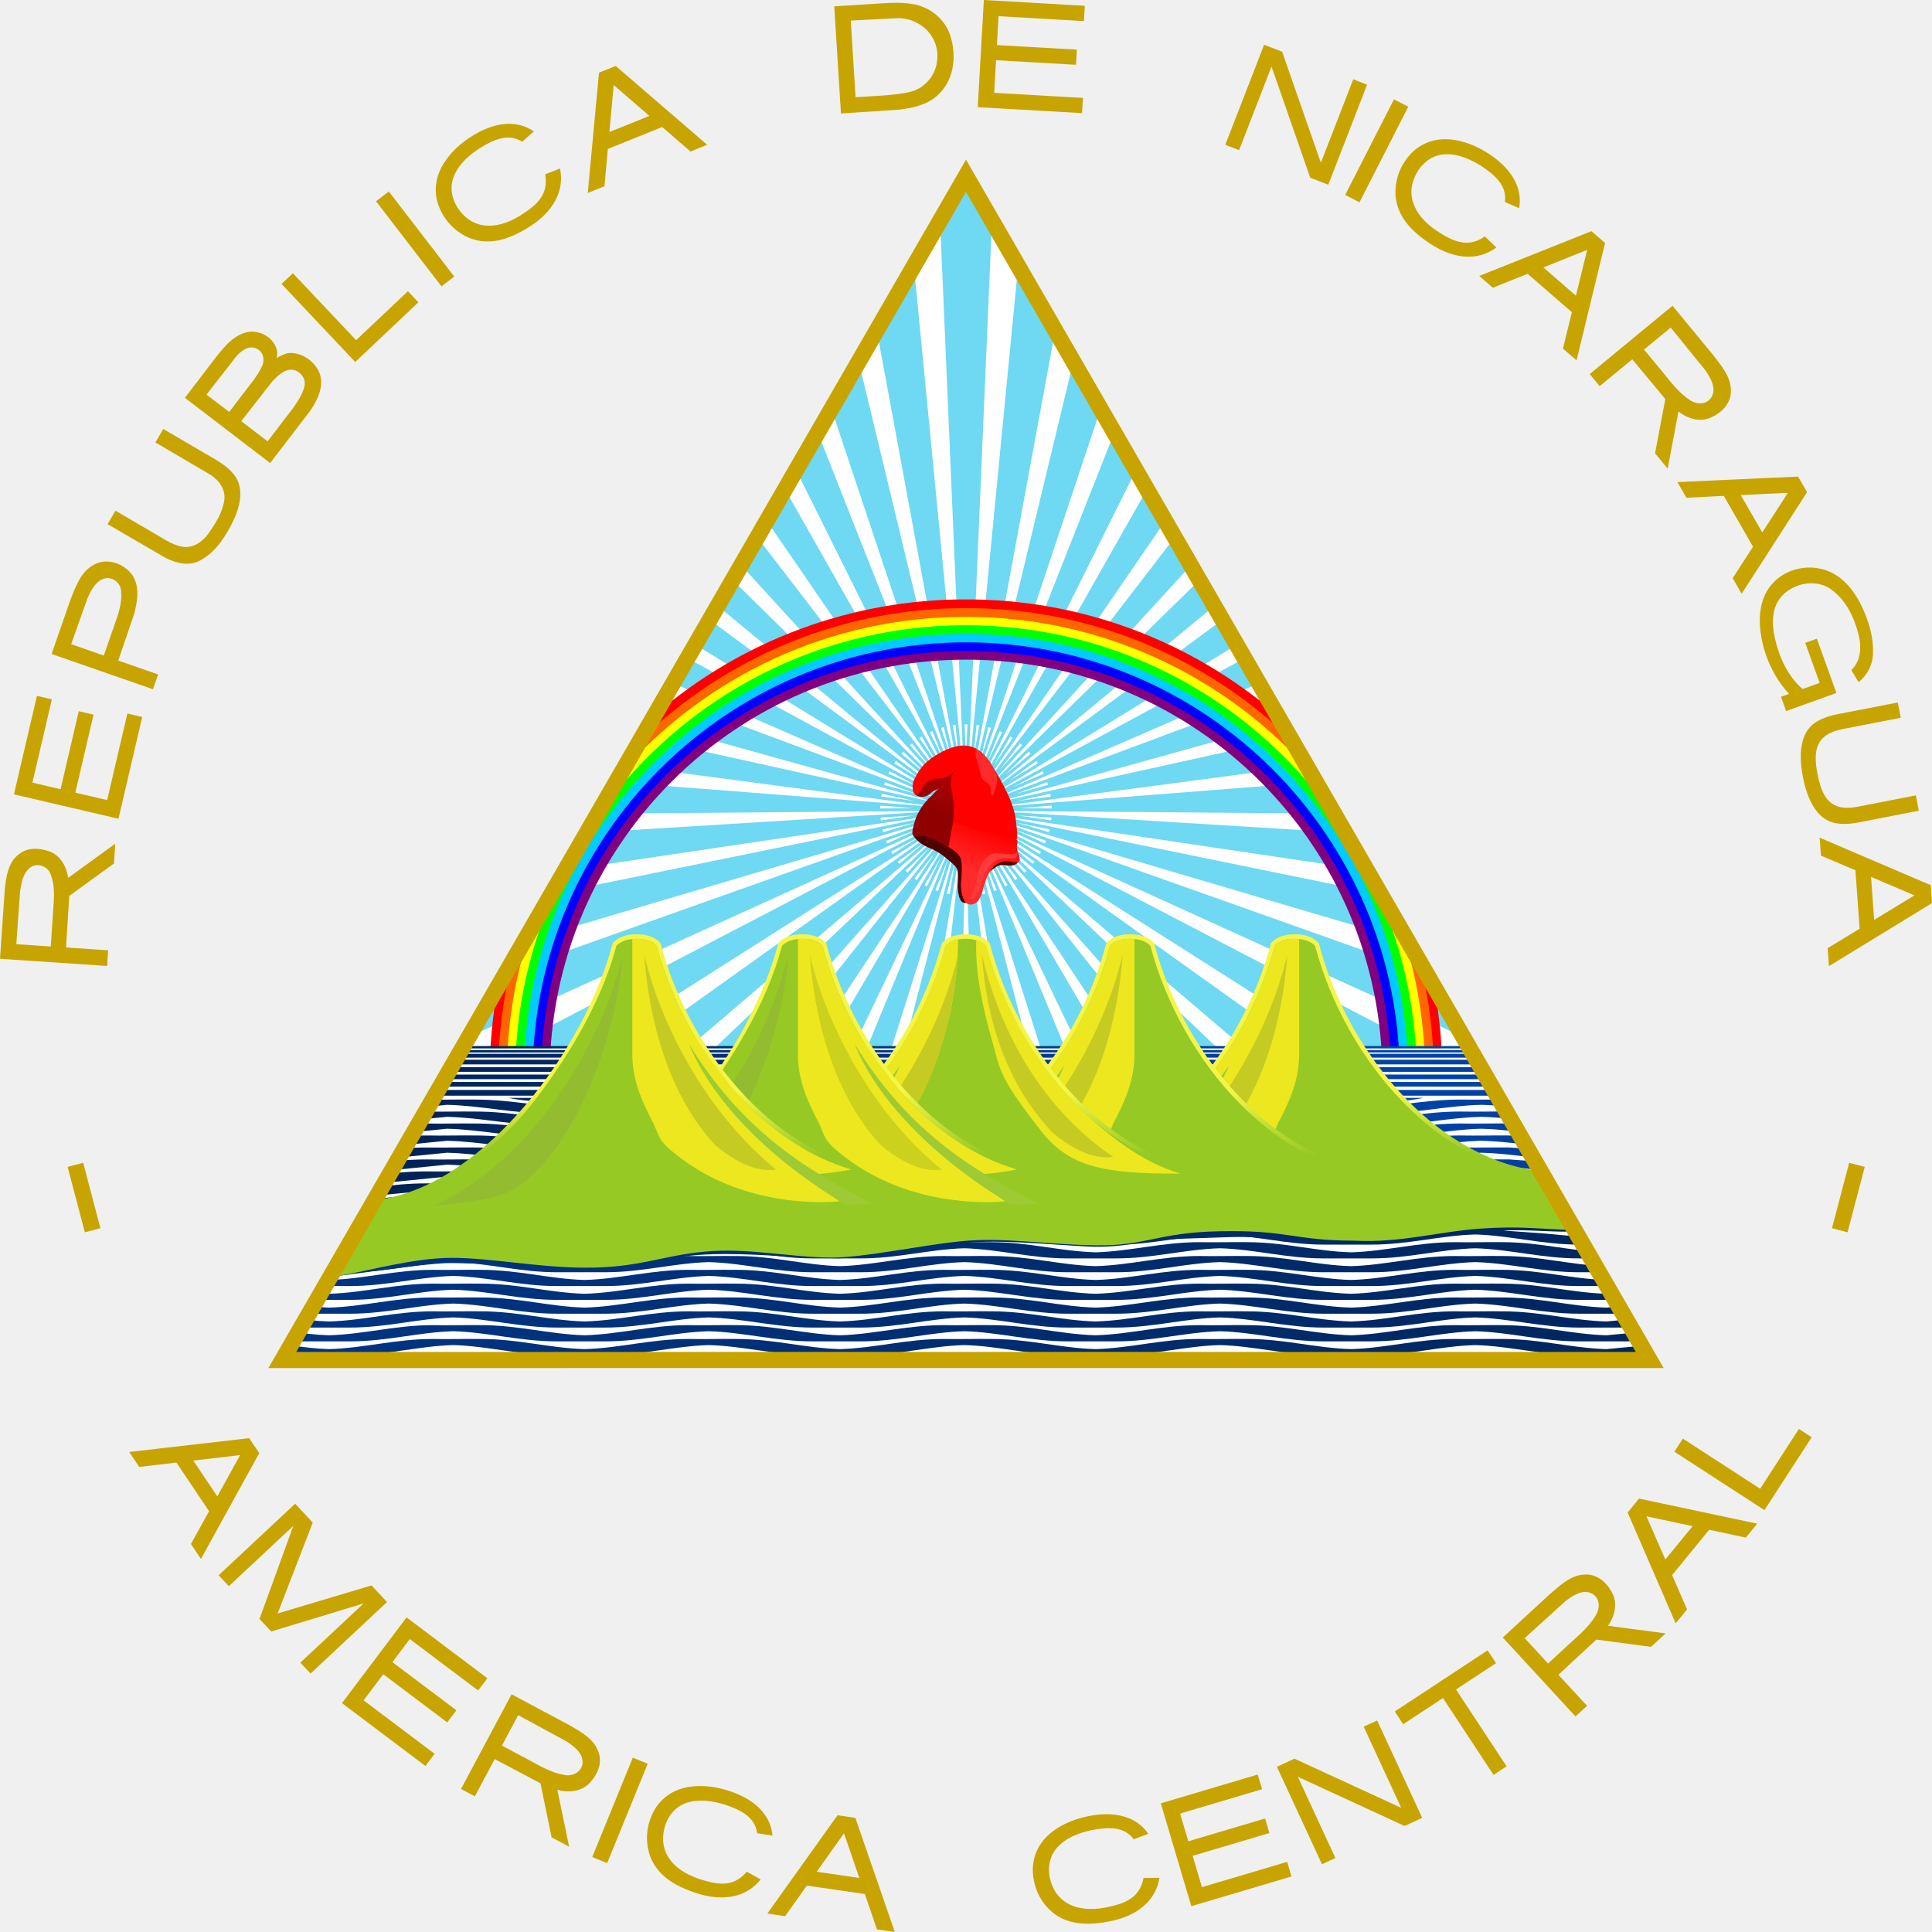
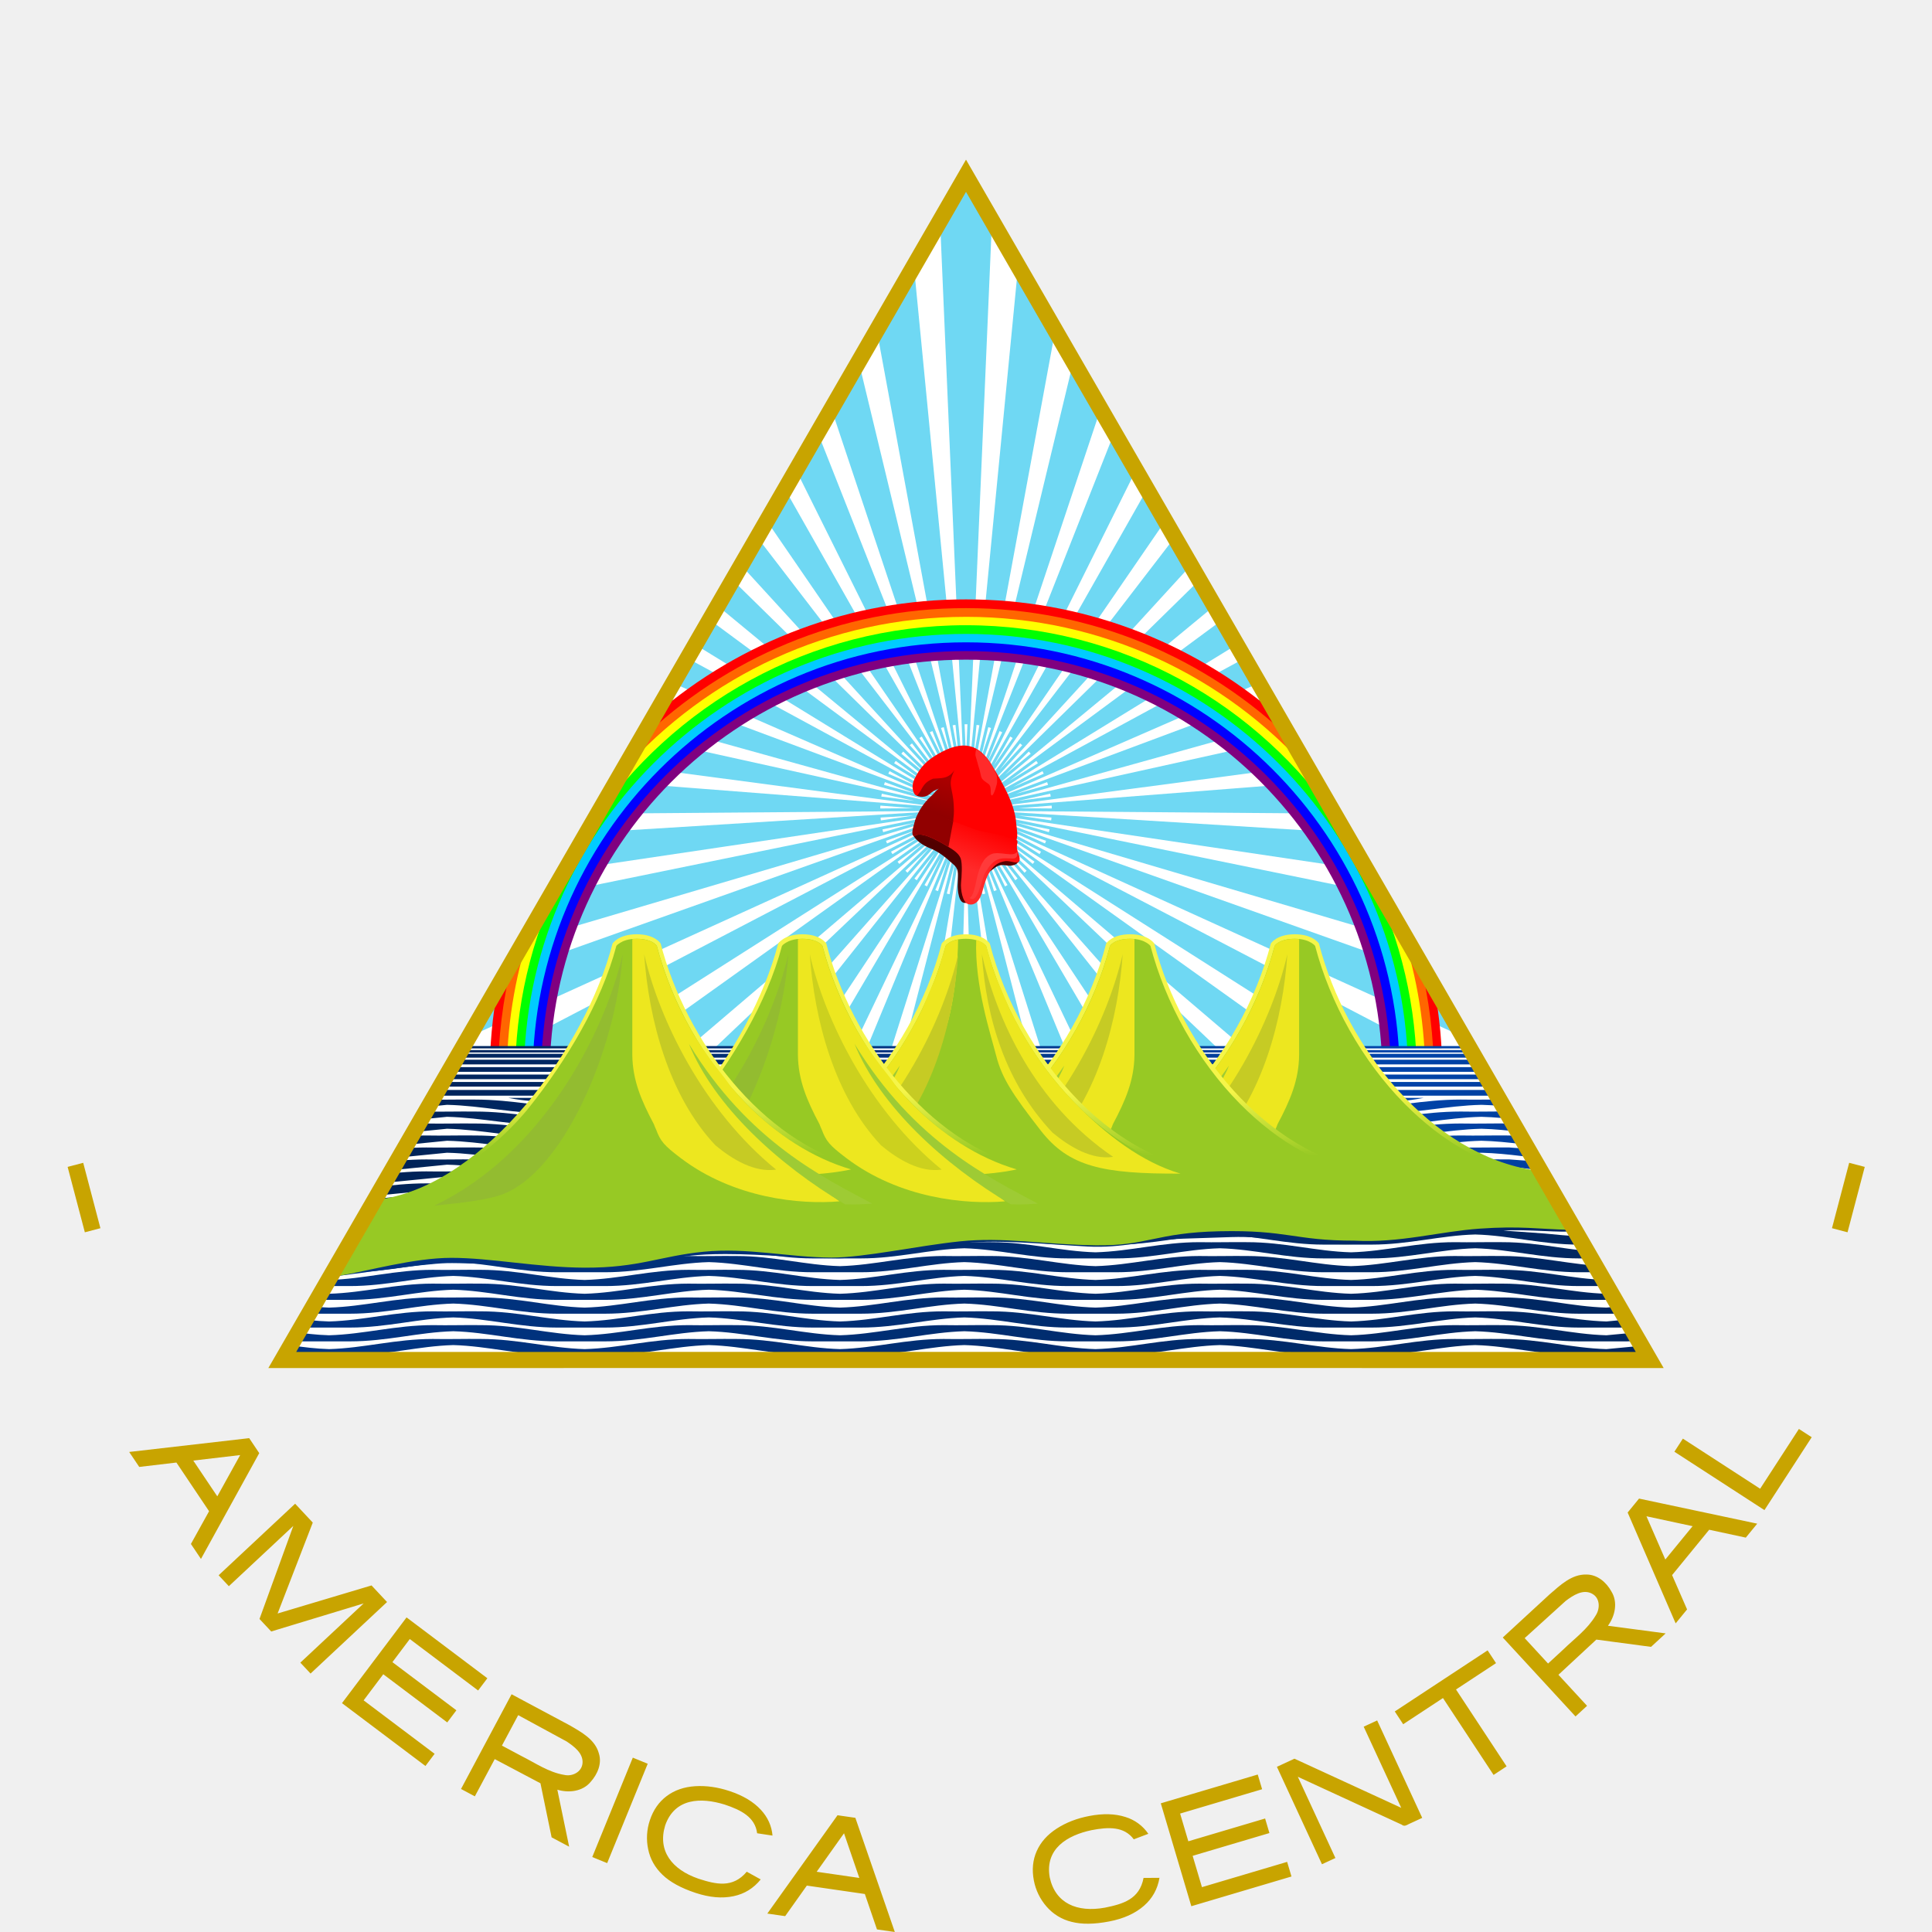
<svg xmlns="http://www.w3.org/2000/svg" xmlns:xlink="http://www.w3.org/1999/xlink" width="600" height="600">
  <defs>
    <linearGradient id="A" gradientUnits="userSpaceOnUse" x1="498.738" y1="289.055" x2="500.626" y2="283.42">
      <stop stop-color="#510000" offset="0" />
      <stop stop-color="#8a0000" offset=".3" />
      <stop stop-color="#a00" offset="1" />
    </linearGradient>
    <linearGradient id="B" gradientUnits="userSpaceOnUse" x1="501.444" y1="291.373" x2="502.927" y2="287.449">
      <stop stop-color="#ff2a2a" offset="0" />
      <stop stop-color="red" offset="1" />
    </linearGradient>
    <linearGradient id="C" gradientUnits="userSpaceOnUse">
      <stop stop-color="#025" offset="0" />
      <stop stop-color="#04a" offset=".5" />
      <stop stop-color="#025" offset="1" />
    </linearGradient>
    <clipPath id="D">
      <path d="M500 226.375l-63.702 110.332H563.7z" />
    </clipPath>
    <linearGradient xlink:href="#C" id="E" x1="444.509" y1="317.486" x2="634.411" y2="317.486" />
    <linearGradient id="F" gradientUnits="userSpaceOnUse" x1="484.764" y1="311.709" x2="484.764" y2="317.647">
      <stop stop-color="#f5f549" offset="0" />
      <stop stop-color="#97c924" offset="1" />
    </linearGradient>
    <linearGradient xlink:href="#C" id="G" />
  </defs>
-   <path d="M0 297.765l33.264 2.223.327-4.86-13.083-.873 1.013-16.033 13.87-10.057.413-6.16-14.627 10.62c-.493-3.46-2.407-7.023-5.883-8.227-3.043-1.1-6.773-1.293-9.41.883-3.343 2.46-3.947 6.86-4.38 10.69zm5.067-4.54l1.167-16.38c.413-2.693.907-5.807 3.267-7.523 2.133-1.413 5.28-.36 6.153 2.047 1.74 4.157.967 8.74.743 13.1l-.633 9.47-10.7-.713zm-.737-46.537l32.46 7.58 7.377-31.594-4.61-1.08-6.277 26.877-9.88-2.307 5.653-24.22-4.59-1.07-5.653 24.22-8.743-2.043 6.04-25.867-4.633-1.083zm11.693-43.59l31.484 10.95 1.6-4.6-12.383-4.307 4.873-14.28c1.067-3.923 1.89-8.507-.42-12.157-1.873-2.697-5.207-4.423-8.5-4.32-3.627.153-6.583 2.823-8.193 5.917-2.38 4.473-3.71 9.393-5.447 14.133zm6.083-3.04l5.033-14.18c1.133-2.497 2.517-5.457 5.39-6.25 2.36-.543 4.837 1.273 5.043 3.693.577 4.453-1.37 8.657-2.737 12.79l-2.6 7.47zm11.307-37.28l17.793 10.357c3.367 1.81 7.633 2.847 11.157.82 4.8-2.66 7.81-7.57 10.167-12.36 1.863-4.033 3.21-9.043.84-13.167-2.55-4.117-7.187-6.01-11.143-8.467l-11.523-6.74-2.447 4.18 16.953 9.953c2.69 1.637 4.917 4.6 4.453 7.897-.533 3.927-2.777 7.37-5.01 10.547-1.847 2.567-4.943 4.643-8.233 3.95-3.43-.657-6.217-2.9-9.23-4.523l-11.333-6.63zm24.01-39.237l26.473 20.257 12.337-16.08c2.373-3.407 4.56-7.833 2.953-12.013-1.463-3.327-4.887-5.9-8.56-6.067-1.657-.233-3.817 1.023-4.713 1.577.943-3.553-1.967-6.893-5.24-7.833-3.94-1.4-7.933 1.127-10.543 3.927-3.067 3.337-5.627 7.097-8.433 10.65zm6.713-.993l9.277-11.92c1.51-1.68 3.933-3.583 6.273-2.35 2.133.923 2.66 3.617 1.64 5.553-1.617 3.467-4.287 6.277-6.513 9.35l-3.633 4.753zm10.787 8.253l9.633-12.343c1.733-1.813 3.91-4.097 6.657-3.573 2.35.54 4.057 3.087 3.247 5.453-1.323 4.363-4.587 7.703-7.217 11.32l-4.133 5.407zm12.513-42.617l22.89 24.23 19.61-18.527-3.253-3.443-15.683 14.82-.4.38-.293-.307-19.35-20.48zm29.347-25.677l20.317 26.427 3.967-3.05-20.32-26.423zm29.853-20.273c-3.293 2.05-5.947 4.45-7.993 7.253s-3.137 5.7-3.297 8.74.653 5.98 2.443 8.857a17.15 17.15 0 0 0 6.587 6.147c2.733 1.463 5.687 2.003 8.92 1.643s6.85-1.783 10.9-4.307c3.883-2.42 6.633-5.207 8.333-8.413a14.367 14.367 0 0 0 1.387-9.827l-4.61 1.81c1.207 6.66-3.09 9.86-7.9 12.913-7.53 4.58-14.867 4.25-19.36-2.633-4.66-7.757.433-14.167 6.837-18.333 4.547-2.833 9.027-4.773 13.293-2.06l3.607-3.213c-2.483-1.713-5.307-2.507-8.517-2.333-3.373.187-6.897 1.43-10.63 3.757zm39.39-19.657l-3.49 37.354 5.19-2.093 1.05-11.58.02-.01 16.86-6.8 8.79 7.613 5.19-2.09-28.42-24.487-5.193 2.093zm4.56 3.83l11.083 9.59-12.41 5.007 1.327-14.6zm68.5-24.437l2.08 33.267 18.047-1.183c4.727-.543 9.797-1.77 13.027-5.533 4.17-4.623 4.763-11.537 2.937-17.293-1.533-5.067-6.09-8.903-11.25-9.877-5.083-.977-10.263-.203-15.38.027zm5.133 4.423l14.363-.747a12.25 12.25 0 0 1 7.627 2.337c3.333 2.28 5.293 6.387 4.857 10.417-.24 4.633-3.647 8.897-8.15 10.067-2.573.667-5.253.857-7.89 1.147l-9.32.583-1.49-23.8zM305.548 0l-1.9 33.28 32.39 1.85.267-4.727-27.553-1.573.58-10.133 24.83 1.42.267-4.703-24.83-1.42.513-8.963 26.52 1.513.273-4.75zm87.034 13.887l-12.053 31.077 4.287 1.667 9.557-24.643.497-1.28.533 1.423 11.493 33.06 5.613 2.177 12.053-31.077-4.3-1.667-9.55 24.63-.487 1.257-.527-1.407-11.513-33.044zm44.78 19.237l-15.153 29.69-4.453-2.273 15.153-29.69zm25.143 14.73c-3.237-2.133-6.527-3.55-9.927-4.237s-6.49-.473-9.317.65-5.167 3.087-7.033 5.917a17.15 17.15 0 0 0-2.837 8.55c-.187 3.093.55 6 2.23 8.79s4.48 5.483 8.457 8.107c3.823 2.523 7.503 3.86 11.127 4.067 3.477.193 6.637-.753 9.507-2.84l-3.567-3.433c-5.55 3.877-10.25 1.307-15.033-1.793-7.3-4.933-10.063-11.737-5.683-18.693 5.107-7.473 13.057-5.517 19.513-1.433 4.477 2.95 8.107 6.21 7.42 11.22l4.427 1.937c.52-2.973.067-5.867-1.437-8.713-1.577-2.987-4.173-5.67-7.847-8.093zm31.737 23.94l-34.847 13.9 4.23 3.667 10.787-4.337.017.017 13.73 11.917-2.777 11.29 4.227 3.67 8.86-36.454-4.227-3.667zm-1.333 5.803l-3.493 14.233-10.107-8.77zm26.51 17.357l-25.72 21.21 3.097 3.757 10.117-8.343 10.267 12.357-3.19 16.833 3.927 4.767 3.353-17.767c2.88 2.36 7.09 3.547 10.533 1.677 2.96-1.4 5.567-4.093 5.72-7.523.36-4.597-2.917-8.32-5.54-11.73zm-.567 6.78l10.82 13.327c1.583 2.36 3.56 5.673 1.743 8.427-1.5 2.357-4.783 2.15-6.8.623-4.08-2.747-6.777-6.957-9.963-10.613l-4.077-4.943zm39.56 46.27l-37.477 1.717 2.793 4.853 11.613-.567.01.02 9.067 15.757-6.32 9.76 2.79 4.85 20.313-31.54zm-3.16 5.047l-7.967 12.303-6.673-11.6 14.64-.7zm24.547 39.077c-2.083-5.657-5.37-11.447-10.933-14.273-6.187-3.11-14.427-1.6-18.813 3.85-3.823 4.533-4.02 10.937-3 16.507 1.207 6.393 4.14 12.48 8.543 17.287l-2.49.893 1.597 4.437 15.613-5.61-6.073-16.863-3.607 1.3 4.467 12.427-5.29 1.9c-4.667-4.01-7.267-9.933-8.62-15.827-1.003-4.423-1.043-9.723 2.31-13.2 3.85-4.007 10.673-5.25 15.29-1.833 4.557 3.333 7.13 8.737 8.43 14.11.887 3.533.743 7.733-1.937 10.49-.75.56.437 1.343.64 2.017l1.273 2.107a11.763 11.763 0 0 0 4.48-9.323c.093-3.547-.687-7.067-1.88-10.393zm9.573 26.03l-18.643 3.627c-3.457.673-6.05 1.767-7.78 3.227s-2.833 3.507-3.363 6.237c-.527 2.7-.453 6.01.323 10.033a.82.82 0 0 1 .017.097c.79 4.023 1.96 7.117 3.463 9.423 1.517 2.333 3.31 3.82 5.453 4.52s4.967.75 8.427.077l18.64-3.627-.923-4.757-18.193 3.54c-8.167 1.587-10.917-2.71-12.32-10.063l-.017-.093c-1.457-7.34-.517-12.357 7.65-13.947l18.193-3.537zm10.227 56.734l-34.494-14.75.403 5.583 10.707 4.54v.023l1.313 18.133-9.937 6.037.403 5.583 32.007-19.567zm-5.04 3.17l-12.523 7.617-.967-13.347 13.49 5.733zM25.84 361.119l-4.837 1.273 5.347 20.307 4.833-1.27zm548.44 0l4.833 1.273-5.343 20.307-4.833-1.273zM77.39 446.632l-37.267 4.287 3.117 4.65 11.547-1.363.013.02 10.13 15.1-5.64 10.167 3.12 4.65 18.1-32.86zm-2.807 5.253l-7.1 12.82-7.457-11.11zm17.073 15.11L67.9 489.213l3.173 3.393 20.02-18.723-10.503 28.9 3.637 3.89 28.707-8.713-19.66 18.387 3.17 3.39 23.757-22.213-4.817-5.153-29.17 8.713 10.92-28.23zm34.604 35.304l-20.053 26.627 25.92 19.517 2.847-3.783-22.047-16.6 6.103-8.107 19.867 14.96 2.837-3.763-19.867-14.96 5.4-7.173 21.22 15.98 2.867-3.8zm32.614 23.87l-15.7 29.41 4.293 2.293 6.177-11.567 14.2 7.513 3.463 16.78 5.447 2.907-3.667-17.7c3.563 1.083 7.907.573 10.377-2.467 2.1-2.35 3.527-5.643 2.52-8.8-1.17-4.343-5.447-6.617-9.057-8.723zm2.057 6.483l15.083 8.2c2.28 1.543 5.177 3.65 4.89 6.757-.253 2.727-3.193 4.18-5.677 3.6-4.867-.803-8.967-3.703-13.3-5.867l-6.047-3.23zm35.594 13.203l-12.597 30.864 4.633 1.887 12.593-30.86zm30.06 10.383c-3.683-1.223-7.223-1.733-10.687-1.517-3.447.217-6.39 1.23-8.83 3.05s-4.187 4.323-5.253 7.537a17.15 17.15 0 0 0-.52 8.997c.623 3.033 2.09 5.653 4.433 7.91s5.75 4.133 10.273 5.633c4.347 1.44 8.25 1.78 11.8 1.033 3.407-.713 6.213-2.447 8.447-5.207l-4.337-2.393c-4.353 5.187-9.56 3.927-14.983 2.173-8.333-2.867-12.767-8.72-10.343-16.577 2.99-8.54 11.177-8.717 18.473-6.45 5.087 1.687 9.44 3.893 10.077 8.91l4.777.72c-.267-3.007-1.46-5.683-3.647-8.04-2.3-2.477-5.503-4.393-9.68-5.78zm33.514 7.503l-21.8 30.534 5.54.8 6.73-9.483h.023l17.993 2.607 3.767 11 5.54.8-12.253-35.457zm2.017 5.6l4.753 13.867-13.243-1.917 8.49-11.947zm76.12-5.363c-3.81.733-7.147 2.023-10.06 3.907s-4.973 4.2-6.21 6.98-1.533 5.82-.89 9.147a17.15 17.15 0 0 0 3.947 8.1 14.9 14.9 0 0 0 7.74 4.727c3.133.817 7.033.787 11.717-.117 4.493-.867 8.06-2.483 10.793-4.87 2.623-2.293 4.223-5.18 4.817-8.677l-4.95.033c-1.26 6.657-6.417 8.103-12.003 9.233-8.67 1.577-15.4-1.36-17.133-9.397-1.573-8.913 5.48-13.073 12.953-14.667 5.26-1.017 10.137-1.223 13.147 2.84l4.52-1.71a13.267 13.267 0 0 0-7.117-5.227c-3.217-1.033-6.95-1.137-11.27-.303zm22.26-3.943l9.48 31.957 31.103-9.23-1.347-4.54-26.457 7.85-2.887-9.727 23.843-7.073-1.34-4.517-23.843 7.073-2.553-8.607 25.467-7.557-1.357-4.567zm36.06-11.333l13.993 30.254 4.173-1.933-11.67-25.23 32.28 14.88c.717.623 1.433.207 2.153-.177l4.197-1.94-13.993-30.254-4.183 1.933 11.657 25.2-33.154-15.257zm36.604-17.193l2.61 3.967 11.907-7.833.453-.3.223.343 15.49 23.533 4.047-2.663-15.49-23.533-.223-.343.46-.3 11.967-7.877-2.613-3.967zm33.54-22.967l22.59 24.517 3.583-3.3-8.887-9.64 11.773-10.93 16.983 2.26 4.54-4.183-17.92-2.373c2.2-3.007 3.15-7.277 1.093-10.61-1.56-2.877-4.393-5.333-7.827-5.3-4.607-.103-8.147 3.373-11.407 6.18zm6.8.193l12.713-11.533c2.267-1.713 5.467-3.867 8.32-2.207 2.433 1.367 2.41 4.66.993 6.753-2.52 4.233-6.583 7.157-10.06 10.543l-4.7 4.333zm31.98-39.007l14.91 34.424 3.547-4.333-4.653-10.657.013-.017 11.51-14.07 11.367 2.447 3.547-4.333-36.7-7.79-3.54 4.333zm5.84 1.163l14.333 3.077-8.477 10.357zm8.677-20.047l27.967 18.133 14.677-22.633-3.973-2.573-11.74 18.103-.3.467-.353-.233-23.64-15.327z" fill="#c8a400" />
+   <path d="M 25.84,361.119 L 21.003,362.392 L 26.35,382.699 L 31.183,381.429 L 25.84,361.119 M 574.28,361.119 L 579.113,362.392 L 573.77,382.699 L 568.937,381.426 L 574.28,361.119 M 77.39,446.632 L 40.123,450.919 L 43.24,455.569 L 54.787,454.206 L 54.8,454.226 L 64.93,469.326 L 59.29,479.493 L 62.41,484.143 L 80.51,451.283 L 77.39,446.632 M 74.583,451.885 L 67.483,464.705 L 60.026,453.595 L 74.583,451.885 M 91.656,466.995 L 67.9,489.213 L 71.073,492.606 L 91.093,473.883 L 80.59,502.783 L 84.227,506.673 L 112.934,497.96 L 93.274,516.347 L 96.444,519.737 L 120.201,497.524 L 115.384,492.371 L 86.214,501.084 L 97.134,472.854 L 91.656,466.995 M 126.26,502.299 L 106.207,528.926 L 132.127,548.443 L 134.974,544.66 L 112.927,528.06 L 119.03,519.953 L 138.897,534.913 L 141.734,531.15 L 121.867,516.19 L 127.267,509.017 L 148.487,524.997 L 151.354,521.197 L 126.26,502.299 M 158.874,526.169 L 143.174,555.579 L 147.467,557.872 L 153.644,546.305 L 167.844,553.818 L 171.307,570.598 L 176.754,573.505 L 173.087,555.805 C 176.65,556.888 180.994,556.378 183.464,553.338 C 185.564,550.988 186.991,547.695 185.984,544.538 C 184.814,540.195 180.537,537.921 176.927,535.815 L 158.874,526.169 M 160.931,532.652 L 176.014,540.852 C 178.294,542.395 181.191,544.502 180.904,547.609 C 180.651,550.336 177.711,551.789 175.227,551.209 C 170.36,550.406 166.26,547.506 161.927,545.342 L 155.88,542.112 L 160.931,532.652 M 196.525,545.855 L 183.928,576.719 L 188.561,578.606 L 201.154,547.746 L 196.525,545.855 M 226.585,556.238 C 222.902,555.015 219.362,554.505 215.898,554.721 C 212.451,554.938 209.508,555.951 207.068,557.771 C 204.628,559.591 202.881,562.094 201.815,565.308 A 17.15,17.15 0.0 0,0 201.295,574.305 C 201.918,577.338 203.385,579.958 205.728,582.215 C 208.071,584.472 211.478,586.348 216.001,587.848 C 220.348,589.288 224.251,589.628 227.801,588.881 C 231.208,588.168 234.014,586.434 236.248,583.674 L 231.911,581.281 C 227.558,586.468 222.351,585.208 216.928,583.454 C 208.595,580.587 204.161,574.734 206.585,566.877 C 209.575,558.337 217.762,558.16 225.058,560.427 C 230.145,562.114 234.498,564.32 235.135,569.337 L 239.912,570.057 C 239.645,567.05 238.452,564.374 236.265,562.017 C 233.965,559.54 230.762,557.624 226.585,556.237 L 226.585,556.238 M 260.099,563.741 L 238.299,594.275 L 243.839,595.075 L 250.569,585.592 L 250.592,585.592 L 268.585,588.199 L 272.352,599.199 L 277.892,599.999 L 265.639,564.542 L 260.099,563.741 M 262.116,569.341 L 266.869,583.208 L 253.626,581.291 L 262.116,569.344 L 262.116,569.341 M 338.236,563.978 C 334.426,564.711 331.089,566.001 328.176,567.885 C 325.263,569.769 323.203,572.085 321.966,574.865 C 320.729,577.645 320.433,580.685 321.076,584.012 A 17.15,17.15 0.0 0,0 325.023,592.112 A 14.9,14.9 0.0 0,0 332.763,596.839 C 335.896,597.656 339.796,597.626 344.48,596.722 C 348.973,595.855 352.54,594.239 355.273,591.852 C 357.896,589.559 359.496,586.672 360.09,583.175 L 355.14,583.208 C 353.88,589.865 348.723,591.311 343.137,592.441 C 334.467,594.018 327.737,591.081 326.004,583.044 C 324.431,574.131 331.484,569.971 338.957,568.377 C 344.217,567.36 349.094,567.154 352.104,571.217 L 356.624,569.507 A 13.267,13.267 0.0 0,0 349.507,564.28 C 346.29,563.247 342.557,563.143 338.237,563.977 L 338.236,563.978 M 360.496,560.035 L 369.976,591.992 L 401.079,582.762 L 399.732,578.222 L 373.275,586.072 L 370.388,576.345 L 394.231,569.272 L 392.891,564.755 L 369.048,571.828 L 366.495,563.221 L 391.962,555.664 L 390.605,551.097 L 360.496,560.035 M 396.556,548.702 L 410.549,578.956 L 414.722,577.023 L 403.052,551.793 L 435.332,566.673 C 436.049,567.296 436.765,566.88 437.485,566.496 L 441.682,564.556 L 427.689,534.302 L 423.506,536.235 L 435.163,561.435 L 402.009,546.178 L 396.556,548.702 M 433.16,531.509 L 435.77,535.476 L 447.677,527.643 L 448.13,527.343 L 448.353,527.686 L 463.843,551.219 L 467.89,548.556 L 452.4,525.023 L 452.177,524.68 L 452.637,524.38 L 464.604,516.503 L 461.991,512.536 L 433.16,531.509 M 466.7,508.542 L 489.29,533.059 L 492.873,529.759 L 483.986,520.119 L 495.759,509.189 L 512.742,511.449 L 517.282,507.266 L 499.362,504.893 C 501.562,501.886 502.512,497.616 500.455,494.283 C 498.895,491.406 496.062,488.95 492.628,488.983 C 488.021,488.88 484.481,492.356 481.221,495.163 L 466.7,508.542 M 473.5,508.735 L 486.213,497.202 C 488.48,495.489 491.68,493.335 494.533,494.995 C 496.966,496.362 496.943,499.655 495.526,501.748 C 493.006,505.981 488.943,508.905 485.466,512.291 L 480.766,516.624 L 473.5,508.735 M 505.48,469.728 L 520.39,504.152 L 523.937,499.819 L 519.284,489.162 L 519.297,489.145 L 530.807,475.075 L 542.174,477.522 L 545.721,473.189 L 509.021,465.399 L 505.481,469.732 L 505.48,469.728 M 511.32,470.891 L 525.653,473.968 L 517.176,484.325 L 511.32,470.891 M 519.997,450.844 L 547.964,468.977 L 562.641,446.344 L 558.668,443.771 L 546.928,461.874 L 546.628,462.341 L 546.275,462.108 L 522.635,446.781 L 519.997,450.844" fill="#c8a400" />
  <g clip-path="url(#D)" transform="matrix(3.333352 0 0 3.333352 -1366.674 -700.0039)">
    <path fill="#fff" d="M500.001 226.408l-31.479 54.535-15.42 26.702H546.9l-14.714-25.484-32.184-55.753z" />
    <g id="H">
      <g id="I">
        <path fill="#17c0eb" stroke="#17c0eb" stroke-width=".129" opacity=".62" d="M500.001 226.408l-2.357 4.082 2.357 54.977 2.357-54.977z" />
        <path fill="#fff" d="M500.001 277.475l-.134.003.134 3.111.134-3.111z" />
      </g>
      <use xlink:href="#I" transform="rotate(72 500.001 285.467)" />
      <use xlink:href="#I" transform="rotate(144 500.001 285.467)" />
      <use xlink:href="#I" transform="rotate(216 500.001 285.467)" />
      <use xlink:href="#I" transform="rotate(288 500.001 285.467)" />
    </g>
    <use xlink:href="#H" transform="rotate(8 500.001 285.467)" />
    <use xlink:href="#H" transform="rotate(16 500.001 285.467)" />
    <use xlink:href="#H" transform="rotate(24 500.001 285.467)" />
    <use xlink:href="#H" transform="rotate(32 500.001 285.467)" />
    <use xlink:href="#H" transform="rotate(40 500.001 285.467)" />
    <use xlink:href="#H" transform="rotate(48 500.001 285.467)" />
    <use xlink:href="#H" transform="rotate(56 500.001 285.467)" />
    <use xlink:href="#H" transform="rotate(64 500.001 285.467)" />
    <path fill="red" d="M500 265.844a44.236 44.236 0 0 0-28.969 10.75L456.375 302a44.728 44.728 0 0 0-.75 8.25h5.031c0-21.726 17.618-39.344 39.344-39.344s39.344 17.618 39.344 39.344h5.031a44.85 44.85 0 0 0-.75-8.25l-14.656-25.406A44.249 44.249 0 0 0 500 265.844z" />
    <path fill="#f60" d="M500 266.656c-11.764 0-22.44 4.675-30.281 12.25l-12.031 20.844a43.596 43.596 0 0 0-1.281 10.5h4.25c0-21.726 17.617-39.344 39.343-39.344s39.344 17.618 39.344 39.344h4.25c0-3.625-.447-7.164-1.281-10.531l-12.031-20.813c-7.841-7.574-18.518-12.25-30.282-12.25z" />
    <path fill="#ff0" d="M500 267.469c-12.702 0-24.1 5.522-31.938 14.313l-8.718 15.093a42.733 42.733 0 0 0-2.125 13.375h3.437c0-21.726 17.618-39.344 39.344-39.344s39.344 17.618 39.344 39.344h3.437c0-4.673-.74-9.165-2.125-13.375l-8.719-15.095c-7.836-8.788-19.237-14.312-31.938-14.312z" />
    <path fill="#0f0" d="M500 268.25c-14.55 0-27.372 7.414-34.906 18.656l-2.813 4.875a41.818 41.818 0 0 0-4.282 18.47h2.657c0-21.727 17.617-39.345 39.343-39.345s39.344 17.618 39.344 39.344H542a41.824 41.824 0 0 0-4.28-18.437l-2.845-4.937c-7.536-11.227-20.337-18.625-34.875-18.625z" />
    <path fill="#0cf" d="M500 269.062c-22.747 0-41.188 18.44-41.188 41.188h1.844c0-21.727 17.618-39.344 39.344-39.344s39.344 17.617 39.344 39.344h1.844c0-22.748-18.44-41.188-41.188-41.188z" />
    <path fill="#00f" d="M500 269.844c-22.306 0-40.375 18.1-40.375 40.406h1.344c0-21.56 17.472-39.031 39.031-39.031s39.031 17.472 39.031 39.031h1.375c0-22.306-18.1-40.406-40.406-40.406z" />
    <path fill="purple" d="M500.001 270.657c-21.864 0-39.589 17.725-39.589 39.589l.007.733h.801a35.827 35.827 0 0 1-.007-.733c0-21.422 17.366-38.788 38.788-38.788s38.788 17.366 38.788 38.788l-.007.733h.797l.007-.733c0-21.864-17.721-39.589-39.585-39.589z" />
    <path fill="#510000" d="M500.395 288.134c-.644-.124-1.226-.484-1.775-.61-.756.725-.835 1.457-.731 2.08.262.14.31.353.878.86s.496.773.462 1.965c-.015.503.07 1.581.579 1.682.548.11.932-.346 1.09-1.16.152-.79.417-1.216.698-1.702.306-1.852-.193-2.508-1.201-3.115z" />
    <path fill="red" d="M497.168 283.524c-.595.015-1.528 1.012-1.943.475-.239-.308-.279-.902-.037-1.4.559-1.151 1.124-1.716 2.167-2.33 2.378-1.401 3.89-.95 5.074 1.063 1.098 1.772 2.152 3.73 2.246 5.371.03.501.283 1.408-.156 1.86-1.348 1.39-4.596-1.435-6.497-.988-.64.15-1.377.617-1.98.218-.47-.31-.078-.997.272-1.294.612-.52 1.501-2.365 1.38-3.165-.067-.446-.08.179-.526.19z" />
    <path fill="url(#A)" d="M496.927 282.548c-1.083.445-.966 1.076-1.51 1.59.154.058.766.31 1.364-.301.258-.214.548-.293.677-.362-.305.221-.523.554-.684.684-.404.329-1.034 1.083-1.34 1.846s-.43 1.673-.376 1.782.426.78 1.566 1.232c2.03.807 2.417 2.439 4.477 2.439 1.614 0 1.355-1.056 2.646-.832 1.12.194 1.714-.696.636-1.232-1.371-.468-4.092-.192-5.372.033-.414-4.083-.056-2.65-.152-4.405s-.623-1.86.072-3.281c-.578.872-1.277.734-2.004.807z" />
    <path fill="#ff2a2a" d="M500.938 279.795c-.04.223-.077.516-.056.6l.278.994c.115.336.162.58.24.928.082.36.401.5.694.722.37.28.084 1.037.315 1.069.184.025.488-1.072.49-1.247a3.8 3.8 0 0 0-.037-.647 15.3 15.3 0 0 0-.426-.872 3.652 3.652 0 0 0-.203-.337 4.204 4.204 0 0 0-.786-.863l-.056-.047-.259-.187z" />
    <path fill="url(#B)" d="M501.249 287.398c-.718-.188-1.426-.543-2.037-.725-1.2-.359-2.48-1.134-3.366-.814-.317.14-.289.456-.39.91-.042.533-.596 1.32-.136 1.062.685-.383 2.49.733 3.095 1.106.287.177.892.524 1.082 1.022s.092 1.756.041 2.296c-.053.566.119 1.835.686 1.987.611.163 1.078-.323 1.316-1.23.23-.881.405-1.387.757-1.915s.756-.756 1.32-.863 1.382.462 1.382-.203c0-.437-.384-.855-.22-1.454.128-.472-.402-.378-.842-.572-1.036-.319-1.97-.42-2.688-.607z" />
    <path fill="#910000" d="M498.363 288.902c-.327-.178-2.315-1.478-3.043-1.071-.23.128-.317-.016-.32-.257s.109-.594.184-.866.195-.792.516-1.062c.687-.58 2.269.575 3.108.886z" />
    <path fill="#ff3a3a" d="M501.763 291.361c.916-1.603 1.508-1.397 2.613-1.374.369.008.477-.329.393-.667-.278.624-1.662-.07-2.415.263-1.573.692-1.28 3.77-2.027 4.07.776.651 1.124-1.746 1.436-2.292z" />
    <path fill="#fff" d="M453.103 307.645l-9.955 17.237h113.708l-9.956-17.237z" />
    <g id="J">
      <path id="K" d="M449.705 321.364c-1.658 0-3.197.167-4.71.353l-.486.846 7.14-.709c3.293.08 6.283.83 9.786.83h4.526c3.5 0 6.489-.75 9.783-.83 3.295.08 6.304.83 9.803.83h4.53c3.5 0 6.474-.75 9.765-.83 3.293.08 6.27.83 9.769.83h4.543c3.5 0 6.49-.75 9.787-.83 3.296.08 6.28.83 9.782.83h4.53c3.499 0 6.475-.75 9.765-.83 2.55.062 4.92.518 7.486.724l-.515-.893-4.368-.321c-1.529-.02-3.036.03-4.547 0-3.5 0-6.474.748-9.765.829-3.296-.08-6.283-.829-9.786-.829-1.513-.02-3.03.031-4.526 0-3.5 0-6.493.749-9.786.829-3.294-.08-6.284-.829-9.783-.829-1.522-.02-3.042.03-4.547 0-3.5 0-6.476.749-9.765.829-3.294-.08-6.27-.829-9.769-.829-1.522-.021-3.026.031-4.526 0-3.502 0-6.49.749-9.786.829-3.294-.08-6.283-.829-9.783-.829-1.52-.02-3.043.031-4.547 0z" fill="url(#E)" />
      <use xlink:href="#K" y="-1.113" fill="url(#E)" />
      <use xlink:href="#K" y="-2.23" fill="url(#E)" />
    </g>
    <use xlink:href="#J" y="-3.344" fill="url(#E)" />
    <use xlink:href="#J" y="-6.691" fill="url(#E)" />
    <path d="M453.23 307.458l-.123.215h93.79l-.124-.215zm-.219.377l-.127.22h94.235l-.127-.22h-93.98zm-.2.346l-.205.356h94.792l-.205-.356H452.81zm-.318.55l-.25.434h95.518l-.25-.433h-95.018zm-.399.692l-.25.434h96.316l-.25-.434zm-.399.691l-.247.43h97.107l-.247-.43zm-.398.692l-.25.43h97.91l-.25-.43zm-.43.744l-.304.53h98.877l-.303-.53zm6.49.737c3.45.662 3.782 0 3.782 0zm81.503 0s.331.662 3.782 0z" fill="url(#E)" />
    <g fill="#ccd11e">
      <g id="L">
        <path fill="url(#F)" d="M530.631 297.043c-1.709 0-2.232.862-2.232.862-2.736 10.576-11.807 21.333-22.6 21.333h-8.08v10.768h61.514l-6.187-10.954c-9.707-1.449-17.64-11.373-20.166-21.147 0 0-.54-.862-2.25-.862z" />
        <path fill="#97c924" d="M530.631 297.465c-.784 0-1.26.18-1.538.355-.264.165-.315.276-.321.288 0 .007-.015.01-.018.016-1.4 5.323-4.352 10.669-8.334 14.707-4.012 4.07-9.07 6.83-14.605 6.83h-7.674v9.922h60.855l-5.68-10.058c-4.687-.612-8.973-3.163-12.458-6.694-3.986-4.038-6.932-9.384-8.334-14.707l-.017-.016c-.007-.012-.07-.105-.338-.271-.283-.176-.754-.372-1.538-.372z" />
        <path fill="#ede71f" d="M530.63 297.465c.147 0 .28.021.406.034V308.3c-.029 2.34-.83 4.223-2.012 6.441-.547 1.554-.986.963-2.35 2.857-1.83.654-3.186.909-5.138 1.216-2.517.398-8.121.75-10.887.136 3.641-1.068 6.961-3.27 9.771-6.12a30.57 30.57 0 0 0 2.13-2.4 33.663 33.663 0 0 0 3.01-4.48c.352-.626.686-1.248.997-1.893.467-.966.883-1.95 1.25-2.94.124-.331.245-.667.356-.998.222-.664.417-1.33.592-1.995.002-.006.015-.01.016-.017s.058-.122.321-.287a2.23 2.23 0 0 1 .575-.237h.017c.252-.067.554-.118.946-.118z" />
        <path fill="#c6cb24" d="M529.938 298.902c-.412 6.034-2.277 13.192-6.644 17.81-1.607 1.337-3.66 2.55-5.646 2.255 6.77-5.51 10.885-13.947 12.29-20.065z" />
        <path fill="#9ecb34" d="M524.494 309.281c-1.002 2.721-4.788 6.746-8.84 10.045-1.15.035-1.76.101-2.804.038 2.468-.225 8.221-5.083 11.644-10.083z" />
      </g>
      <use xlink:href="#L" x="-15.341" />
      <g fill="#c6cb24">
        <path fill="url(#F)" d="M502.218 297.911c2.735 10.575 11.79 21.333 22.583 21.333h8.089v10.768h-65.812l-.017-10.768h8.072c10.792 0 19.863-10.758 22.6-21.333 0 0 .534-.866 2.243-.866s2.243.866 2.243.866z" />
        <path fill="#97c924" d="M499.975 297.465c.784 0 1.255.196 1.538.372.269.166.332.259.339.27l.017.017c1.401 5.323 4.348 10.669 8.333 14.707 4.017 4.07 9.087 6.83 14.623 6.83h7.64v9.922h-64.98v-9.923h7.675c5.535 0 10.593-2.76 14.605-6.83 3.982-4.037 6.934-9.383 8.334-14.706.003-.007.015-.01.017-.016.006-.012.057-.123.32-.288.28-.174.755-.355 1.539-.355z" />
        <path fill="#ede71f" d="M499.263 297.53a3.4 3.4 0 0 0-.242.055h-.018a2.184 2.184 0 0 0-.572.236c-.264.165-.314.274-.32.286-.003.006-.017.01-.018.017l-.593 1.997-.356.995-1.249 2.942a34.21 34.21 0 0 1-.998 1.894 33.634 33.634 0 0 1-3.01 4.477 30.73 30.73 0 0 1-2.13 2.403c-2.81 2.85-6.128 5.05-9.769 6.117 2.765.615 4.032-.056 6.549-.454 1.952-.308 4.21-.563 6.043-1.217 1.364-1.894.899-1.3 1.446-2.854 1.181-2.218 2.906-4.222 3.334-6.681 1.619-3.022 1.903-8.614 1.903-10.213z" />
        <path d="M499.275 298.902c-.412 6.034-2.277 13.192-6.644 17.81-1.606 1.337-3.66 2.55-5.646 2.255 6.77-5.51 10.885-13.947 12.29-20.065z" />
        <path fill="#9ecb34" d="M493.832 309.281c-1.002 2.721-4.788 6.747-8.84 10.045-1.15.035-1.76.101-2.804.038 2.467-.225 8.222-5.083 11.644-10.083z" />
        <path fill="#ede71f" d="M500.951 297.584h.018a2.21 2.21 0 0 1 .571.236c.264.165.315.274.321.286.002.006.016.011.018.018l.592 1.996.357.995 1.249 2.942.998 1.895a33.634 33.634 0 0 0 3.01 4.477 30.73 30.73 0 0 0 2.13 2.402c2.81 2.85 6.128 5.445 9.768 6.512-7.245.028-10.389-.63-13.022-4.016s-3.606-4.868-4.14-6.937-2.026-6.57-1.87-10.806z" />
        <path d="M501.476 298.902c.412 6.034 2.22 12.006 6.587 16.625 1.607 1.337 3.66 2.55 5.646 2.255-7.335-5.002-10.829-12.762-12.233-18.88z" />
      </g>
      <g id="M">
        <path fill="url(#F)" d="M484.749 297.043c-1.71 0-2.248.862-2.248.862-2.523 9.747-11.825 22.318-21.497 23.811l-4.79 8.29h49.015v-11.348c-8.825-2.371-15.89-11.63-18.248-20.753 0 0-.523-.862-2.232-.862z" />
        <path fill="#97c924" d="M484.749 297.465c-.784 0-1.255.196-1.538.372-.269.166-.332.259-.338.27l-.017.017c-1.402 5.323-4.678 10.705-8.08 14.99s-9.72 8.617-14.042 9.076l-4.282 7.393h48.06V318.89c-3.554-1.091-6.8-3.267-9.552-6.06-3.982-4.037-6.934-9.383-8.334-14.706-.002-.007-.015-.01-.017-.016-.006-.012-.058-.123-.321-.288-.28-.174-.755-.355-1.539-.355z" />
        <path fill="#93bc30" d="M483.445 298.903c-.617 9.043-5.653 20.454-11.34 22.42-1.855.64-5.099.864-6.227 1.008 9.948-4.731 15.828-15.853 17.567-23.428z" />
        <path fill="#ede71f" d="M484.746 297.465c-.147 0-.28.021-.406.034V308.3c.03 2.34.831 4.223 2.012 6.441.069.194.136.354.203.49.41 1.086.713 1.463 2.282 2.654 4.987 3.787 11.17 4.353 14.808 4.04-1.14-.898-2.358-1.715-3.431-2.467 1.711-.056 3.35-.25 4.513-.508-3.64-1.067-6.96-3.27-9.77-6.12a30.523 30.523 0 0 1-1.403-1.554l-.592-.812c-1.118-1.4-2.263-2.947-3.145-4.513a34.164 34.164 0 0 1-.997-1.894 34.023 34.023 0 0 1-1.606-3.938 31.676 31.676 0 0 1-.592-1.995c-.002-.006-.015-.01-.017-.017s-.057-.122-.321-.287a2.207 2.207 0 0 0-.575-.237h-.017a3.614 3.614 0 0 0-.946-.118z" />
        <path d="M485.446 298.902c.412 6.034 2.277 13.192 6.644 17.81 1.606 1.337 3.66 2.55 5.646 2.255-6.77-5.51-10.886-13.947-12.29-20.065z" />
        <path fill="#9ecb34" d="M489.613 307.247c2.369 5.837 8.37 11.29 14.543 14.954 1.15.035 1.492.003 2.537-.06-4.419-2.371-11.539-5.754-17.08-14.894z" />
      </g>
      <use xlink:href="#M" x="-15.43" fill="#c6cb24" />
    </g>
    <path fill="#fff" d="M556.5 324.692c-.574.203-4.421-.19-6.433-.044l-1.28.336c-1.123-.008-2.238.024-3.33 0-3.602 0-6.649.948-10.075.948-3.433 0-6.47-.948-10.075-.948-1.12-.008-2.234.025-3.33 0-3.602 0-6.647.948-10.076.948s-6.473-.948-10.075-.948c-1.131-.007-2.242.023-3.348 0-3.602 0-6.632.948-10.058.948s-6.456-.948-10.058-.948c-.267 0-.516.009-.776.017l-.557-.017c-.12 0-.222-.003-.34 0-.116-.003-.236 0-.355 0-.181 0-.345.013-.523.017l-.78-.017c-3.605 0-6.642.949-10.075.948s-6.473-.948-10.075-.948c-.262 0-.522.01-.776.017-.18-.004-.339-.017-.522-.017-.124 0-.252-.003-.374 0-.117-.003-.237 0-.356 0-.181 0-.362.013-.54.017l-.776-.017c-2.88 0-6.218.607-8.936.85l-6.273 10.858 62.972-.007 64.375.007z" />
    <path fill="url(#G)" d="M547.993 323.111l-.596.007c-3.24.095-5.564 1.115-11.2 1.115s-6.219-1.019-12.584-.879c-5.947.131-8.443 1.262-11.67 1.217s-8.473-.697-12.51-.275-8.828 1.284-11.973 1.291c-3.909-.017-7.82-.73-11.906-.324s-5.997 1.5-11.063 1.485c-4.356-.013-9.083-.698-12.746-.695-3.435.003-7.267.957-10.086 1.443l-.843 1.464c2.247-.26 8.551-1.218 10.802-1.277 2.344-.061 10.717.483 15.335.325s5.158-1.172 10.618-1.172c3.801 0 6.666.399 10.566.399 2.434 0 4.643-1.242 8.343-1.242l2.794-.091c3.119-.515 8.384.045 12.048.232 3.315.173 5.457-.615 8.914-.73l4.474-.148c3.46-.115 6.422.64 9.68.624 3.25-.2 6.403-.922 9.86-1.037l4.49-.148c2.287-.076 5.837.078 8.273.501l-.84-1.45c-2.379-.076-5.311-.635-8.18-.635z" />
    <g id="N">
      <path id="O" fill="url(#G)" d="M450.312 334.748c-3.457 0-6.402.853-9.652.945-1.21-.033-2.367-.183-3.535-.345l-.49.85 1.488.063h4.474c3.457 0 6.382-.852 9.634-.945 3.254.092 6.206.945 9.666.945h4.474c3.457 0 6.412-.853 9.666-.945 3.256.092 6.23.945 9.687.945h4.47c3.457 0 6.401-.853 9.652-.945 3.253.092 6.191.945 9.649.945h4.49c3.458 0 6.41-.853 9.667-.945 3.257.092 6.21.945 9.67.945h4.47c3.456 0 6.4-.853 9.651-.945 3.253.092 6.21.945 9.666.945h4.474l1.778-.077-.463-.797-3.235.306c-3.254-.092-6.195-.945-9.652-.945-1.51-.02-2.997.03-4.49 0-3.458 0-6.397.853-9.649.945-3.257-.091-6.206-.945-9.666-.945-1.496-.02-2.993.03-4.473 0-3.458 0-6.413.853-9.667.945-3.254-.092-6.209-.945-9.666-.945-1.503-.02-3.003.03-4.49 0-3.458 0-6.4.853-9.65.945-3.253-.092-6.194-.945-9.651-.945-1.506-.02-2.99.03-4.474 0-3.46 0-6.409.854-9.666.945-3.254-.092-6.208-.945-9.666-.945-1.502-.02-3.006.03-4.49 0z" />
      <use xlink:href="#O" y="-1.289" />
      <use xlink:href="#O" y="-2.575" />
    </g>
    <use xlink:href="#N" y="-3.867" />
    <use xlink:href="#N" y="-7.729" />
    <path fill="#97c924" d="M443.846 324.705l-2.427 4.191c2.839-.47 7.102-1.703 10.634-1.706 3.663-.003 8.082.903 12.438.916 5.066.014 6.976-1.079 11.063-1.485s7.998.527 11.906.545c3.145-.007 7.936-1.09 11.973-1.512s7.737.293 12.603.369 5.63-1.18 11.576-1.31c6.366-.141 6.947.877 12.584.877 4.242.229 7.883-.854 11.666-1.121s5.539.043 8.305.109l-1.838-3.253c-.03 0-.06.003-.092.004l-101.246 2.226z" />
    <path fill="#fff" d="M550.067 324.648l3.847.276a91.39 91.39 0 0 0 2.955.253l-.37-.485c-.573.203-4.42-.19-6.432-.044z" />
  </g>
  <path fill="#c8a400" d="M300.002 49.58L192.861 235.201 83.334 424.866l214.328-.023 219.008.023-107.177-185.611zm0 10.007l105.167 182.174 102.834 178.094-210.341-.013-205.671.013 105.201-182.151z" />
</svg>
